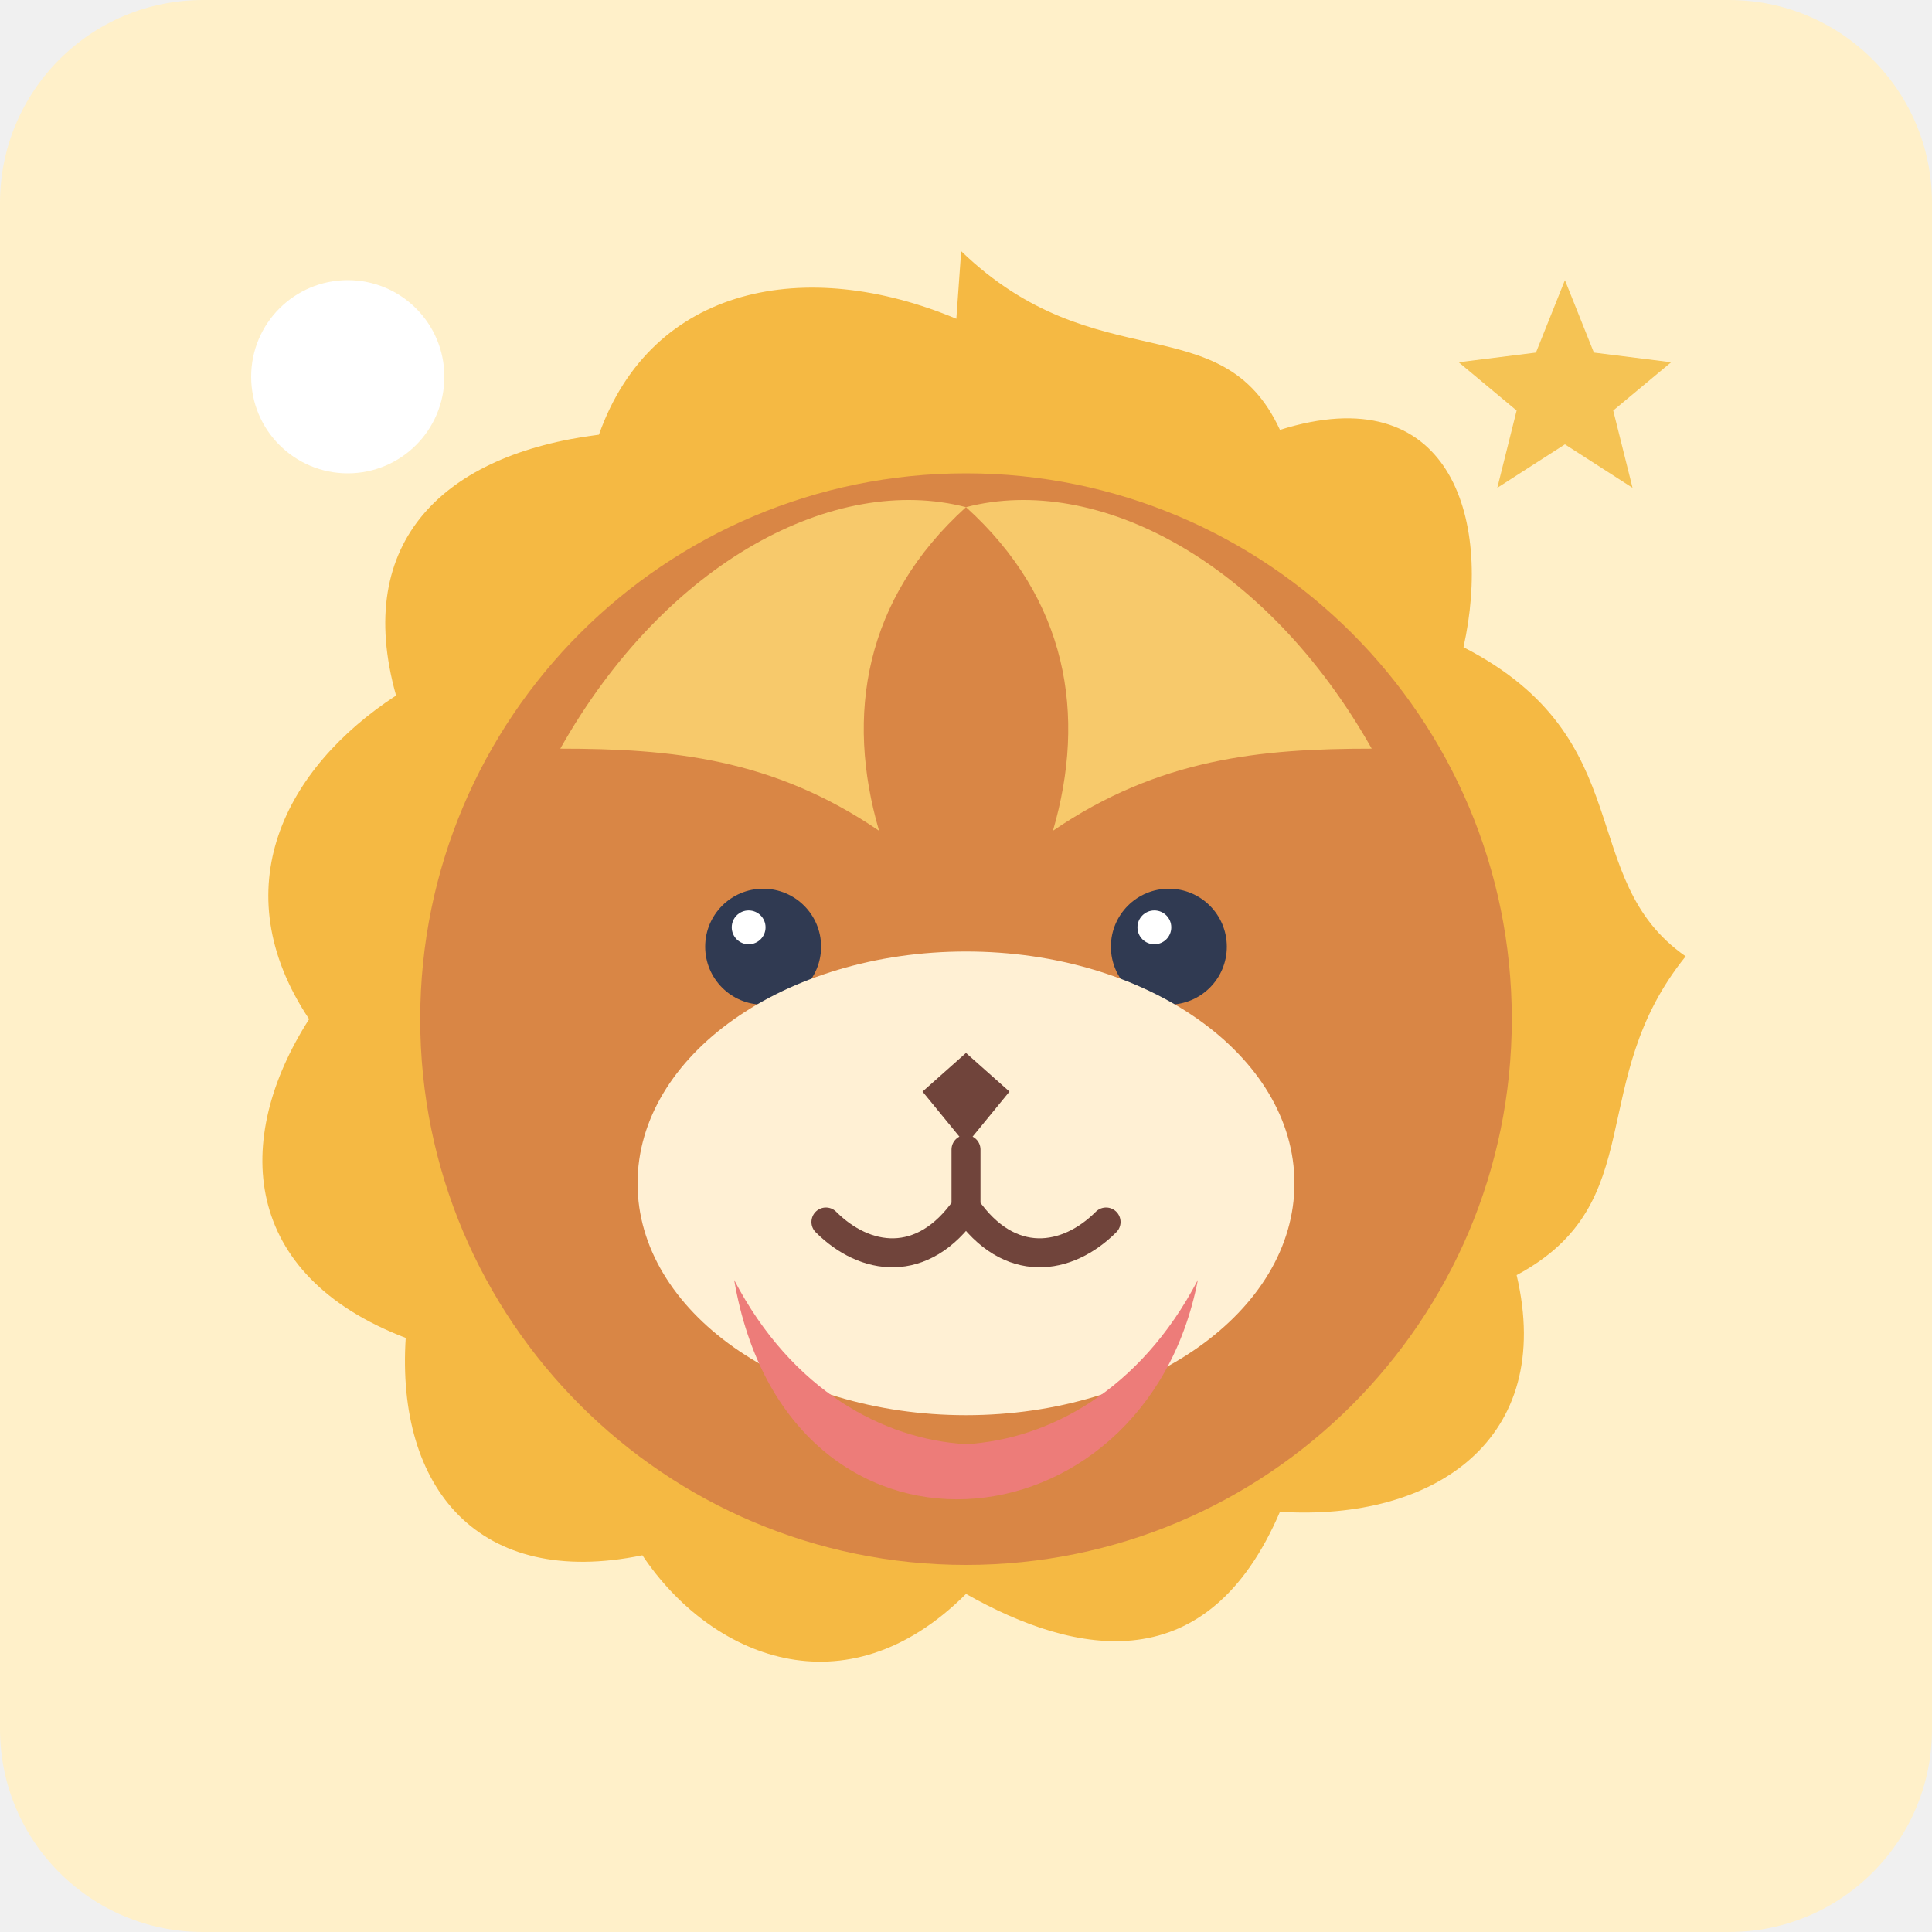
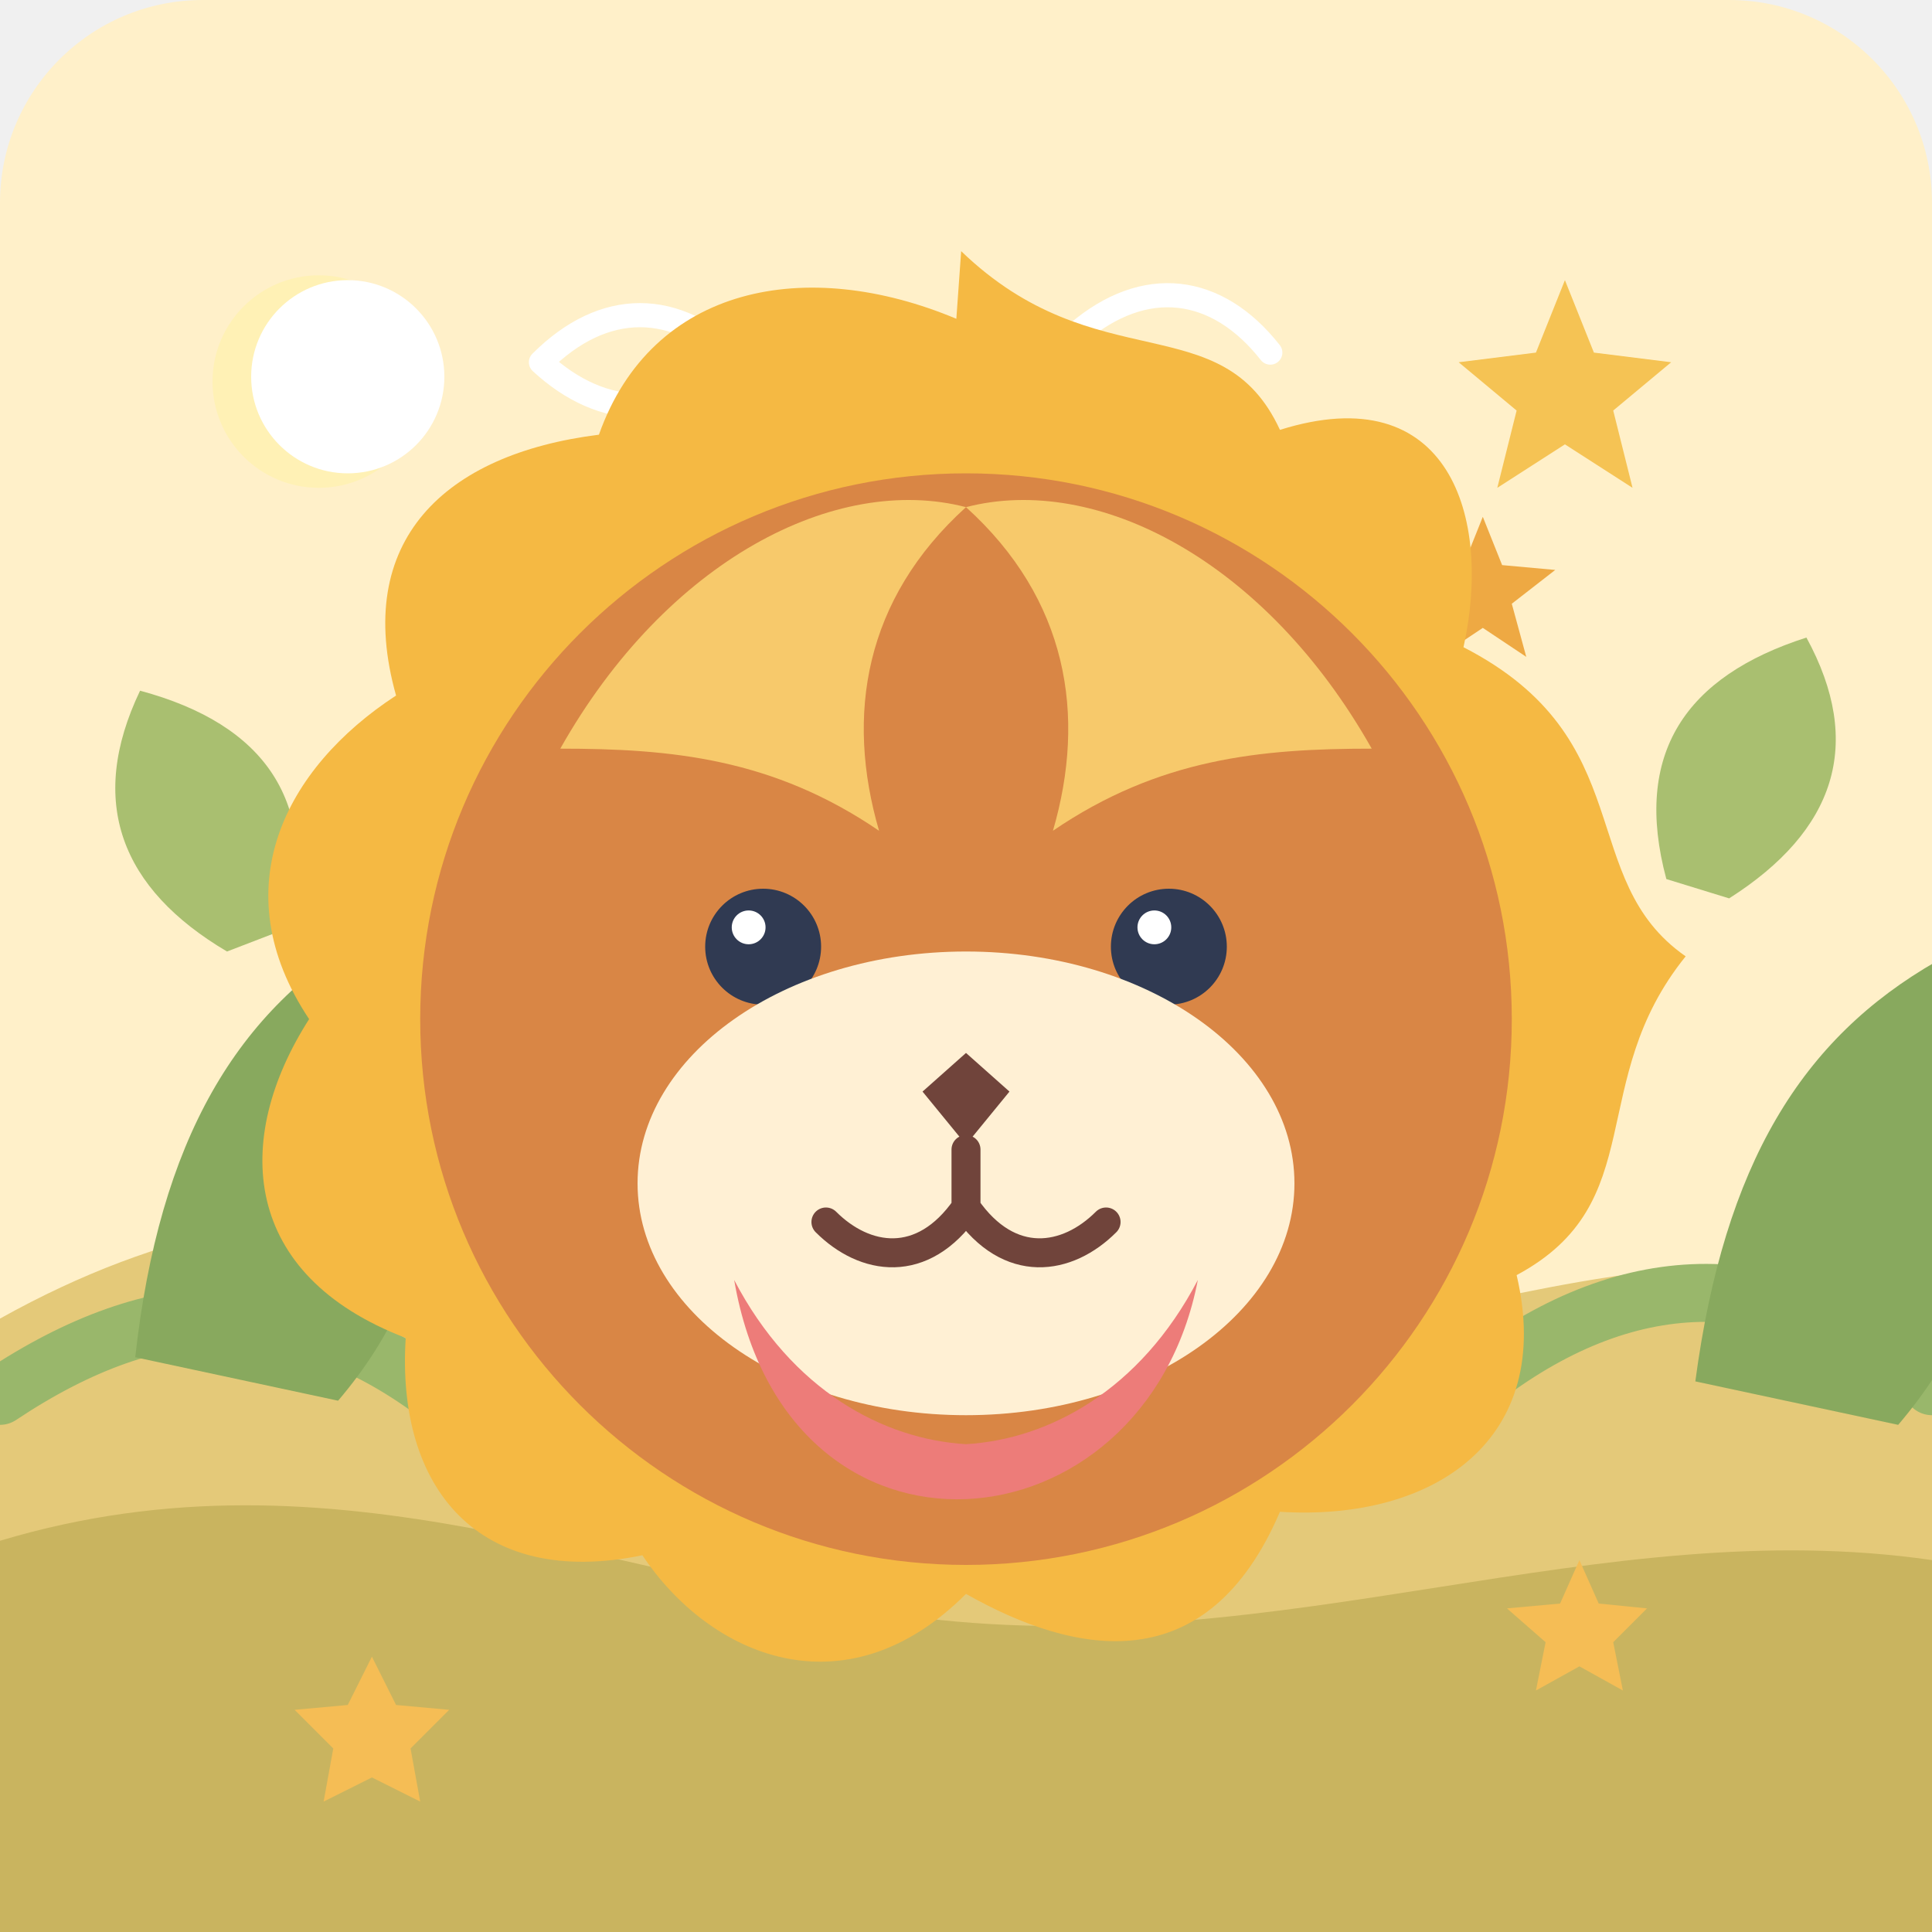
<svg xmlns="http://www.w3.org/2000/svg" viewBox="0 0 400 400">
  <rect width="400" height="400" rx="42" fill="#fff0c9" />
+   <path d="M0 273c68-38 124-19 185 0 81 26 141-27 215-6v133H0z" fill="#e4c979" />
+   <path d="M0 319c70-21 128 9 191 16 75 9 140-22 209-12v77H0z" fill="#c9b45f" />
+   <path d="M0 289c33-22 62-22 91 0m219-6c31-22 62-20 90 4" fill="none" stroke="#99b76b" stroke-width="12" stroke-linecap="round" />
+   <path d="M28 281c5-45 21-72 49-88 18 39 16 70-7 97m281-4c6-45 22-71 50-87 18 38 15 69-8 96" fill="#88a95e" />
+   <path d="M47 197c-22-13-29-31-18-54 26 7 37 23 31 49m298-6c22-14 28-32 16-54-25 8-36 24-29 50" fill="#a9bf70" />
+   <g fill="#f5bd55">
+     <path d="m77 343 5 10 11 1-8 8 2 11-10-5-10 5 2-11-8-8 11-1z" />
+     <path d="m327 323 4 9 10 1-7 7 2 10-9-5-9 5 2-10-8-7 11-1z" />
+   </g>
+   <circle cx="66" cy="79" r="22" fill="#fff1b5" />
+   <path d="m307 107 4 10 11 1-9 7 3 11-9-6-9 6 3-11-9-7 11-1z" fill="#eea943" />
+   <path d="M112 75c13-13 28-13 41 0-13 12-28 12-41 0m111-6c14-12 29-10 40 4" fill="none" stroke="#fff" stroke-width="5" stroke-linecap="round" />
  <circle cx="72" cy="78" r="20" fill="#fff" />
  <path d="m324 58 6 15 16 2-12 10 4 16-14-9-14 9 4-16-12-10 16-2z" fill="#f5c354" />
  <path d="M199 52c28 27 54 11 66 37 35-11 44 18 38 45 37 19 23 48 46 64-21 26-7 51-35 66 8 34-17 51-49 49-15 35-42 30-65 17-25 25-53 13-67-8-34 7-51-14-49-45-34-13-36-41-20-66-18-27-5-52 18-67-9-32 10-50 42-54 11-31 43-37 74-24z" fill="#f5b943" />
  <circle cx="200" cy="211" r="113" fill="#d98645" />
  <path d="M116 155c22-39 57-57 84-50-21 19-25 43-18 67-22-15-43-17-66-17zm168 0c-22-39-57-57-84-50 21 19 25 43 18 67 22-15 43-17 66-17z" fill="#f7c96b" />
  <circle cx="158" cy="196" r="12" fill="#303a52" />
  <circle cx="242" cy="196" r="12" fill="#303a52" />
  <circle cx="155" cy="192" r="3.5" fill="#fff" />
  <circle cx="239" cy="192" r="3.5" fill="#fff" />
  <ellipse cx="200" cy="245" rx="68" ry="48" fill="#fff0d4" />
  <path d="m191 226 9-8 9 8-9 11z" fill="#70443b" />
  <path d="M200 238v12m0 0c-9 13-21 11-29 3m29-3c9 13 21 11 29 3" fill="none" stroke="#70443b" stroke-width="6" stroke-linecap="round" />
  <path d="M152 265c12 23 31 33 48 34 17-1 36-11 48-34-11 57-85 64-96 0z" fill="#ed7c79" />
</svg>
